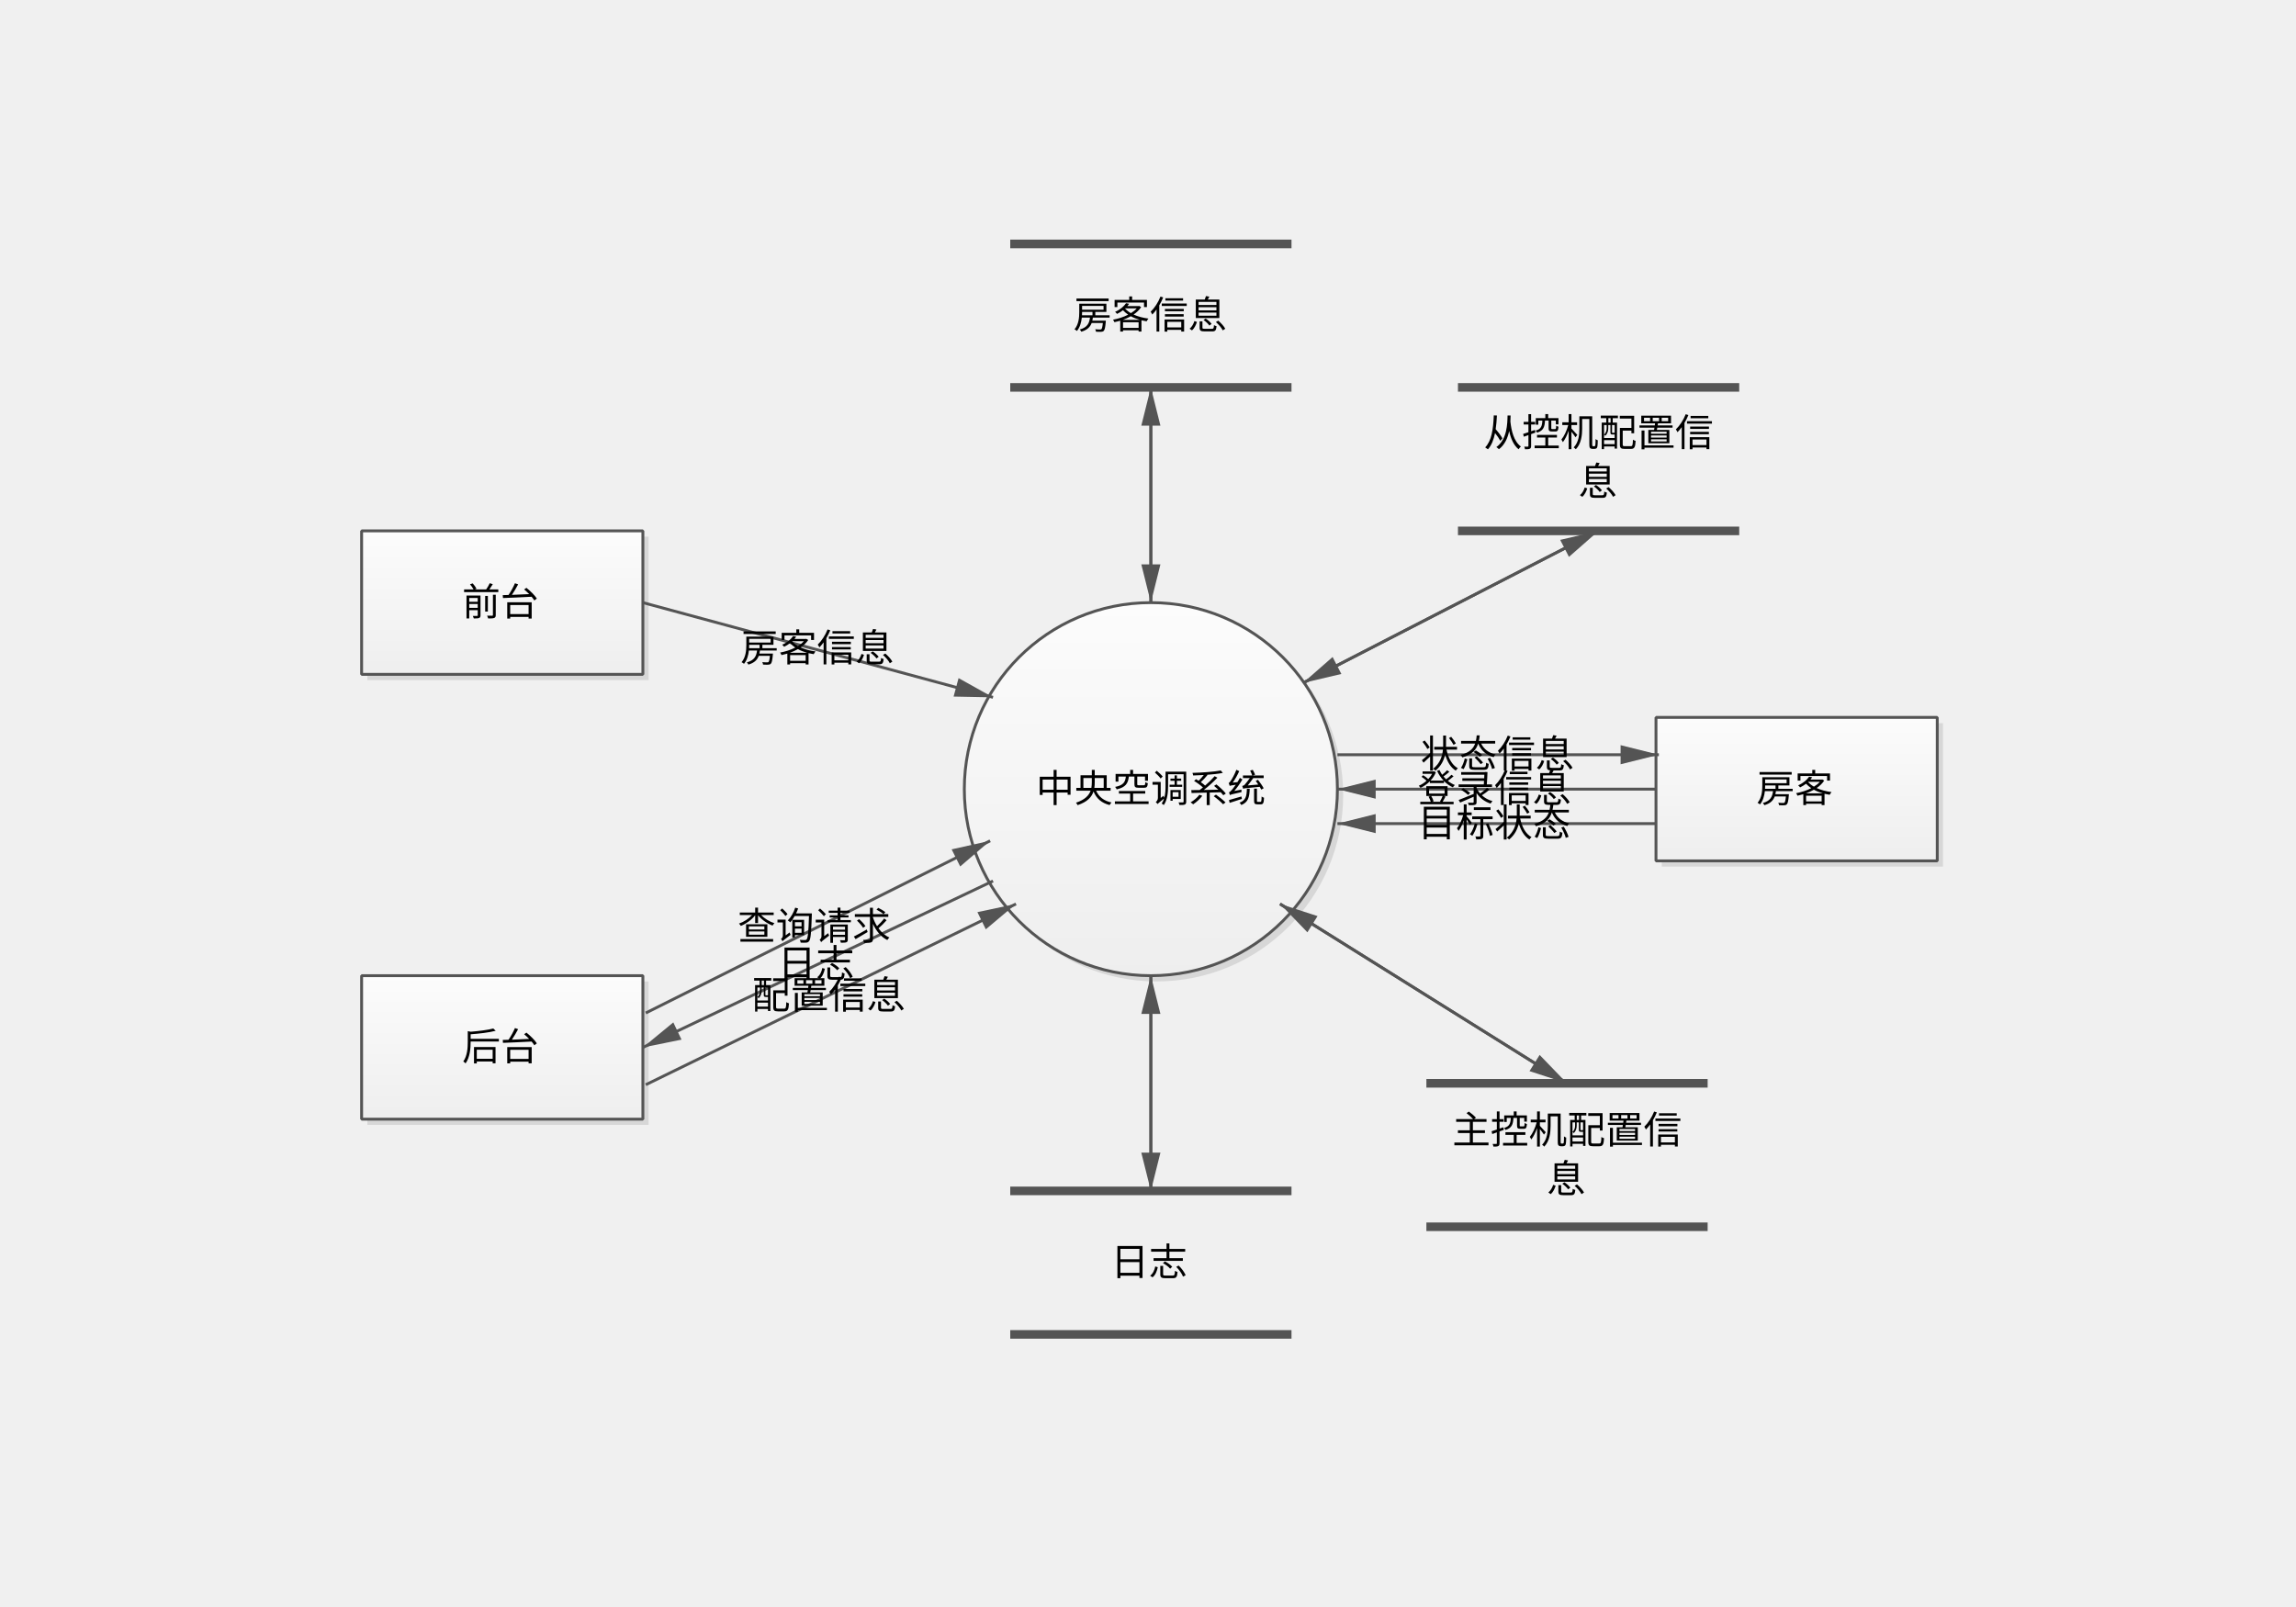
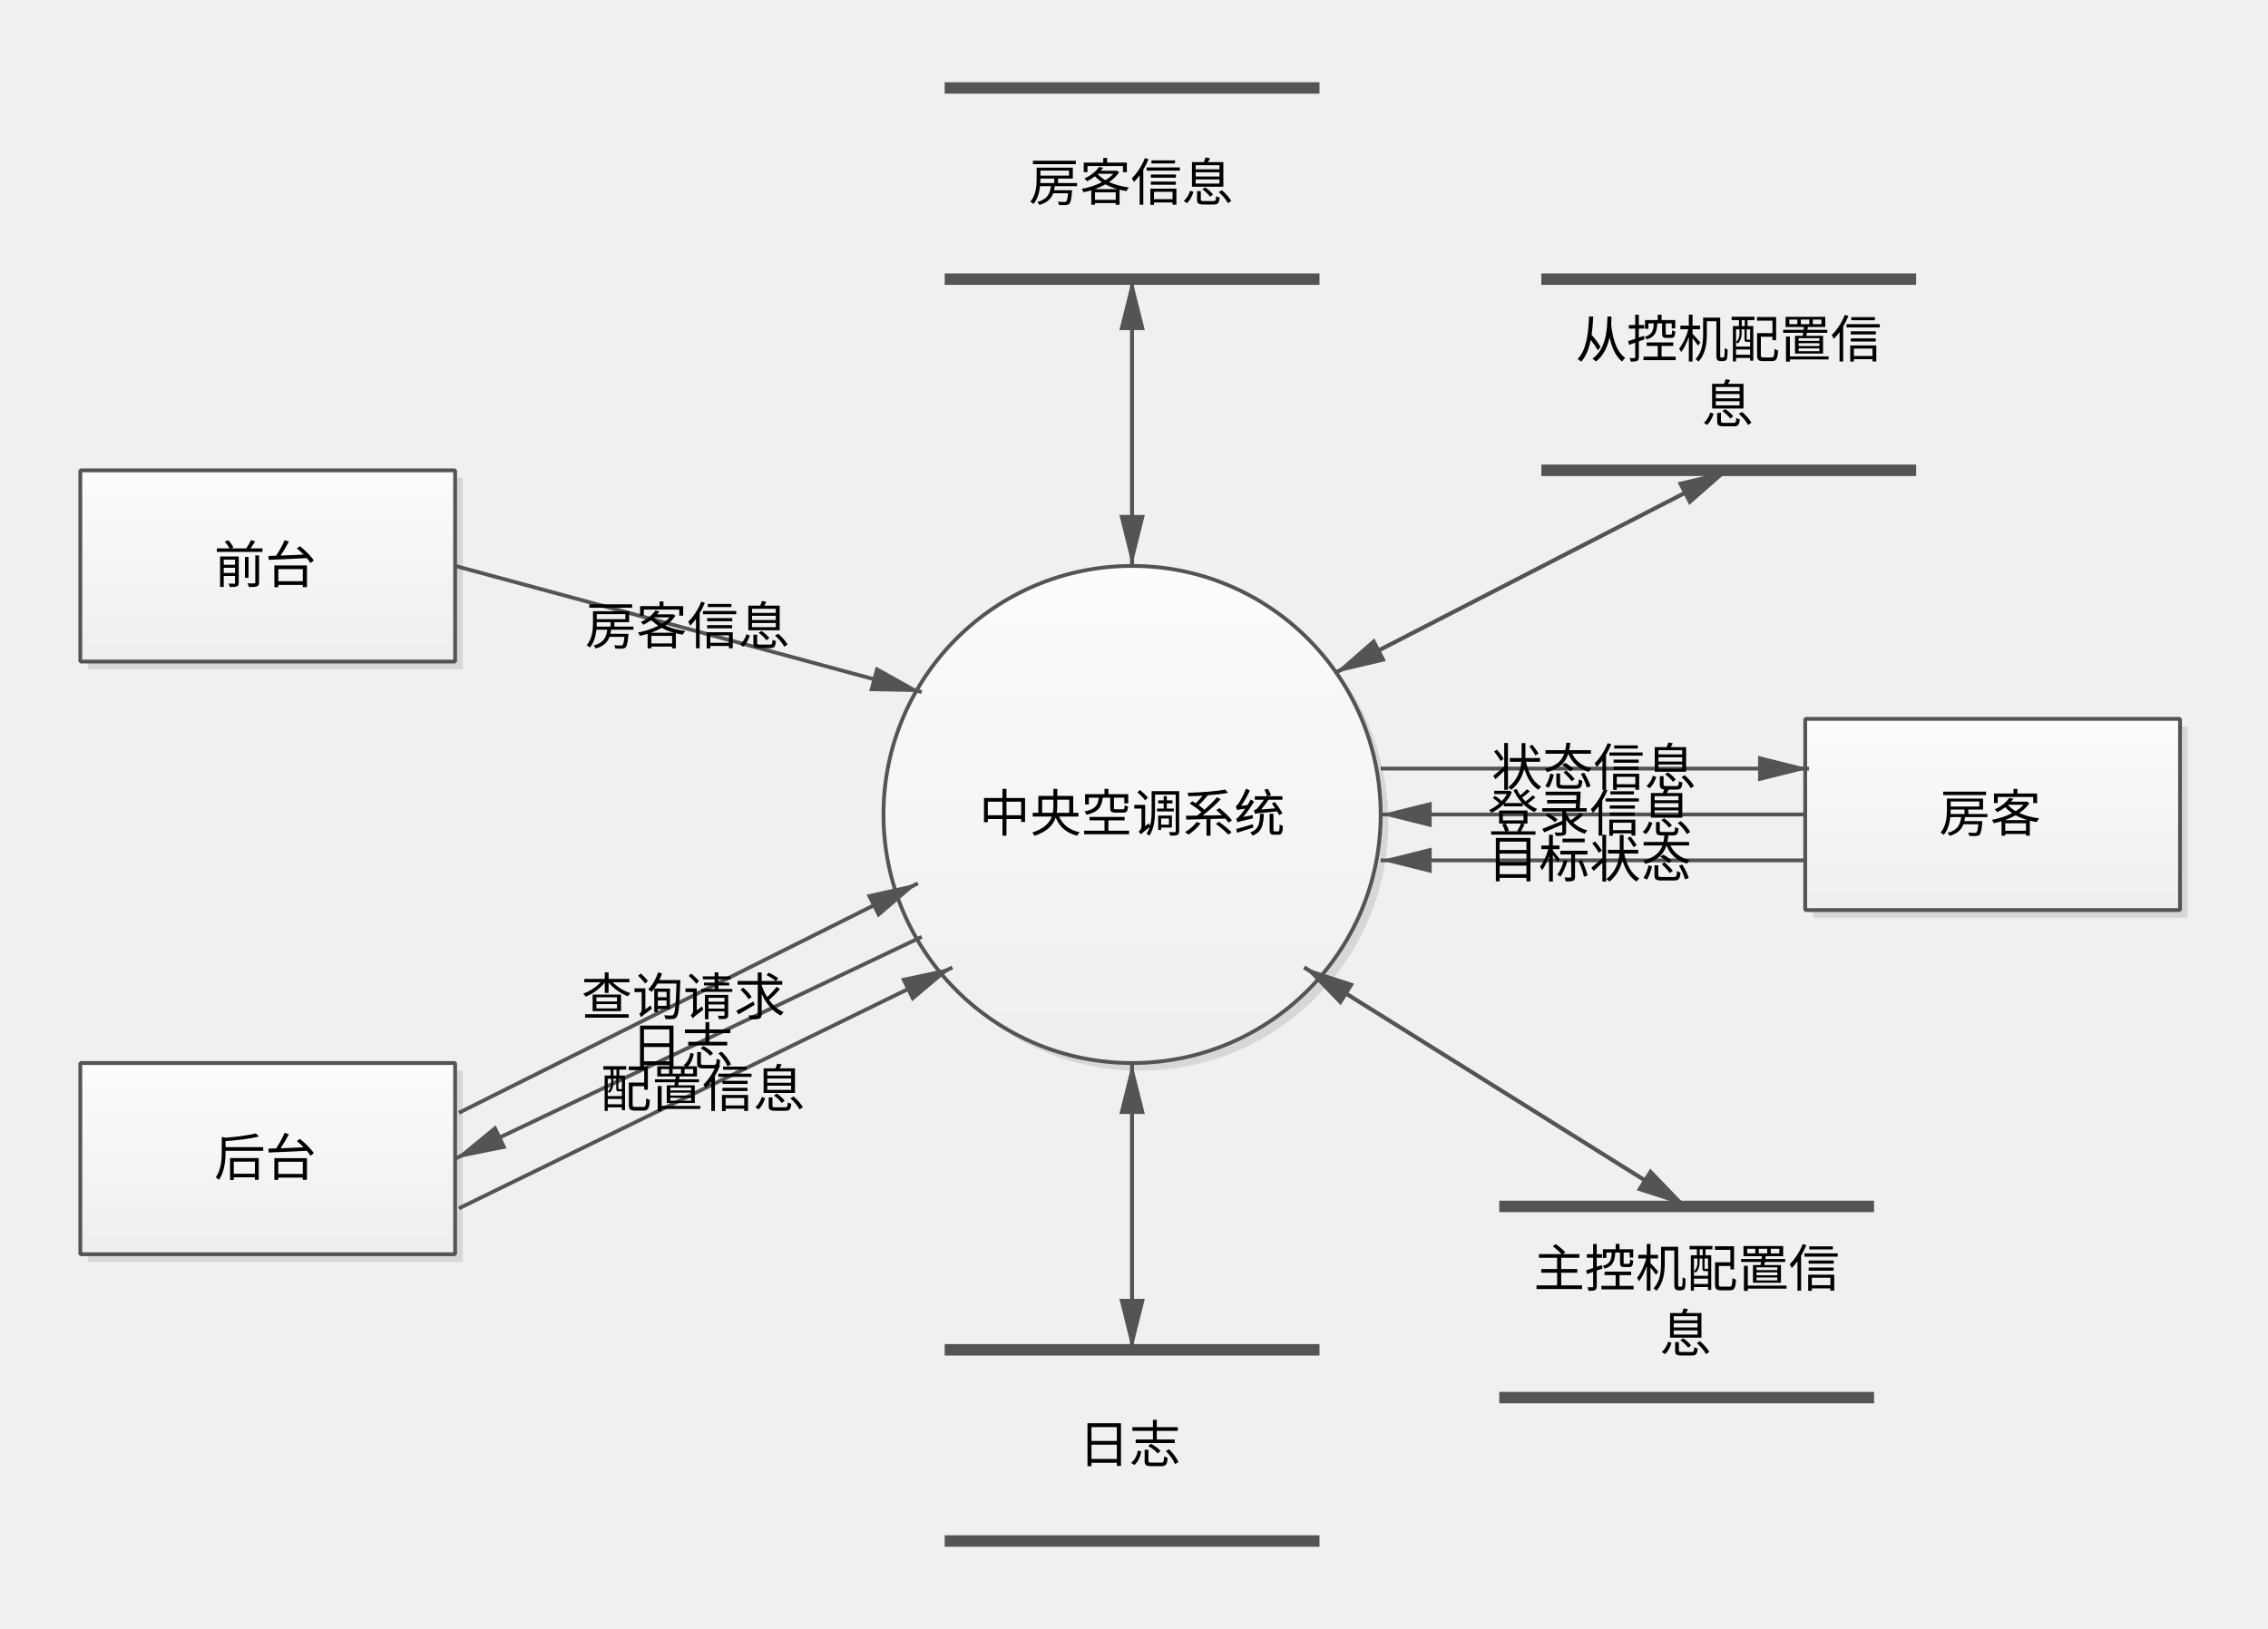
- <svg xmlns="http://www.w3.org/2000/svg" xmlns:ns1="http://www.edrawsoft.com/schema/svg" version="1.1" ns1:version="version 5" viewBox="0 0 800 560">
+ <svg xmlns="http://www.w3.org/2000/svg" xmlns:ns1="http://www.edrawsoft.com/schema/svg" version="1.1" ns1:version="version 5" viewBox="0 0 593 426">
  <style type="text/css">
        
            .st1 {fill:url(#grad1);stroke:#545454; stroke-width:1; stroke-linejoin:bevel; }
            .st2 {fill:url(#grad2);stroke:#545454; stroke-width:1; stroke-linejoin:bevel; }
            .st3 {fill:#FFFFFF;}
            .st4 {fill:none;stroke:#545454; stroke-width:3; stroke-linejoin:bevel; }
            .st5 {fill:#FFFFFF;stroke:#545454; stroke-width:3; stroke-linejoin:bevel; }
            .st6 {fill:none;stroke:#545454; stroke-width:1; stroke-linejoin:bevel; marker-end:url(#mk1); }
            .st7 {fill:#FFFFFF;stroke:#545454; stroke-width:1; stroke-linejoin:bevel; marker-end:url(#mk1); }
        

    </style>
  <defs id="Gradients">
    <linearGradient id="grad1" gradientUnits="userSpaceOnUse" x1="0.00" y1="0.00" x2="0.00" y2="131.00">
      <stop offset="0.00" stop-color="#FCFCFC" stop-opacity="1.00" />
      <stop offset="0.50" stop-color="#F5F5F5" stop-opacity="1.00" />
      <stop offset="1.00" stop-color="#EEEEEE" stop-opacity="1.00" />
    </linearGradient>
    <linearGradient id="grad2" gradientUnits="userSpaceOnUse" x1="0.00" y1="0.00" x2="0.00" y2="51.00">
      <stop offset="0.00" stop-color="#FCFCFC" stop-opacity="1.00" />
      <stop offset="0.50" stop-color="#F5F5F5" stop-opacity="1.00" />
      <stop offset="1.00" stop-color="#EEEEEE" stop-opacity="1.00" />
    </linearGradient>
  </defs>
  <defs id="Markers">
    <marker id="mk1" orient="auto" overflow="visible">
      <path d="M-0.00,-0.00 L-13.33,3.33 L-13.33,-3.33 z " style="fill:#545454; stroke:none;" />
    </marker>
  </defs>
  <defs id="Filters" />
  <g>
-     <g ns1:type="shadow" transform="translate(403,342) translate(-401,-340) translate(336.00,210.00)">
+     <g ns1:type="shadow" transform="translate(298,280) translate(-296,-278) translate(231.00,148.00)">
      <path d="M0.00,65.00 A65.00 65.00 0.00 1 1 130.00,65.00 A65.00 65.00 0.00 1 1 0.00,65.00 z" style="fill:#BEBEBE; fill-opacity:0.502; stroke:none;" />
    </g>
-     <g id="103" transform="translate(336.00,210.00)">
+     <g id="103" transform="translate(231.00,148.00)">
      <path d="M0.00,65.00 A65.00 65.00 0.00 1 1 130.00,65.00 A65.00 65.00 0.00 1 1 0.00,65.00 z" class="st1" />
      <text>
        <tspan x="25.00" y="69.50" style="font-family:宋体;fill:#000000;font-size:10pt;">中央空调系统</tspan>
      </text>
    </g>
-     <g ns1:type="shadow" transform="translate(177,392) translate(-175,-390) translate(126.00,340.00)">
+     <g ns1:type="shadow" transform="translate(72,330) translate(-70,-328) translate(21.00,278.00)">
      <path d="M98.00,50.00 L98.00,0.00 L0.00,0.00 L0.00,50.00 L98.00,50.00 z" style="fill:#BEBEBE; fill-opacity:0.502; stroke:none;" />
    </g>
-     <g id="105" transform="translate(126.00,340.00)">
+     <g id="105" transform="translate(21.00,278.00)">
      <path d="M98.00,50.00 L98.00,0.00 L0.00,0.00 L0.00,50.00 L98.00,50.00 z" class="st2" />
      <text>
        <tspan x="35.00" y="29.50" style="font-family:宋体;fill:#000000;font-size:10pt;">后台</tspan>
      </text>
    </g>
-     <g ns1:type="shadow" transform="translate(177,237) translate(-175,-235) translate(126.00,185.00)">
+     <g ns1:type="shadow" transform="translate(72,175) translate(-70,-173) translate(21.00,123.00)">
      <path d="M98.00,50.00 L98.00,0.00 L0.00,0.00 L0.00,50.00 L98.00,50.00 z" style="fill:#BEBEBE; fill-opacity:0.502; stroke:none;" />
    </g>
-     <g id="106" transform="translate(126.00,185.00)">
+     <g id="106" transform="translate(21.00,123.00)">
      <path d="M98.00,50.00 L98.00,0.00 L0.00,0.00 L0.00,50.00 L98.00,50.00 z" class="st2" />
      <text>
        <tspan x="35.00" y="29.50" style="font-family:宋体;fill:#000000;font-size:10pt;">前台</tspan>
      </text>
    </g>
-     <g ns1:type="shadow" transform="translate(628,302) translate(-626,-300) translate(577.00,250.00)">
+     <g ns1:type="shadow" transform="translate(523,240) translate(-521,-238) translate(472.00,188.00)">
      <path d="M98.00,50.00 L98.00,0.00 L0.00,0.00 L0.00,50.00 L98.00,50.00 z" style="fill:#BEBEBE; fill-opacity:0.502; stroke:none;" />
    </g>
-     <g id="107" transform="translate(577.00,250.00)">
+     <g id="107" transform="translate(472.00,188.00)">
      <path d="M98.00,50.00 L98.00,0.00 L0.00,0.00 L0.00,50.00 L98.00,50.00 z" class="st2" />
      <text>
        <tspan x="35.00" y="29.50" style="font-family:宋体;fill:#000000;font-size:10pt;">房客</tspan>
      </text>
    </g>
-     <g id="108" transform="translate(352.00,415.00)">
+     <g id="108" transform="translate(247.00,353.00)">
      <path d="M98.00,0.00 L0.00,0.00 " class="st4" />
      <path d="M0.00,50.00 L98.00,50.00 " class="st4" />
      <text>
        <tspan x="35.00" y="29.50" style="font-family:宋体;fill:#000000;font-size:10pt;">日志</tspan>
      </text>
    </g>
-     <g id="109" transform="translate(352.00,85.00)">
+     <g id="109" transform="translate(247.00,23.00)">
      <path d="M98.00,0.00 L0.00,0.00 " class="st4" />
      <path d="M0.00,50.00 L98.00,50.00 " class="st4" />
      <text>
        <tspan x="22.00" y="29.50" style="font-family:宋体;fill:#000000;font-size:10pt;">房客信息</tspan>
      </text>
    </g>
-     <g id="110" transform="translate(221.81,226.50) rotate(15.14,63.19,0.00)">
+     <g id="110" transform="translate(116.81,164.50) rotate(15.14,63.19,0.00)">
      <path d="M-0.00,-0.00 L126.38,-0.00 " class="st6" />
      <text transform="translate(34.69,-8.50) rotate(-15.14,28.50,8.50)">
        <tspan x="1.50" y="12.50" style="font-family:宋体;fill:#000000;font-size:10pt;">房客信息</tspan>
      </text>
    </g>
-     <g id="111" transform="translate(217.46,336.00) rotate(154.57,67.54,0.00)">
+     <g id="111" transform="translate(112.46,274.00) rotate(154.57,67.54,0.00)">
      <path d="M-0.00,-0.00 L135.09,-0.00 " class="st6" />
      <text transform="translate(52.04,-8.50) rotate(-154.57,15.50,8.50)">
-         <tspan x="1.50" y="13.00" style="font-family:宋体;fill:#000000;font-size:10pt;">日志</tspan>
+         <tspan x="0.50" y="13.00" style="font-family:宋体;fill:#000000;font-size:10pt;">日志</tspan>
      </text>
    </g>
-     <g id="112" transform="translate(217.92,323.00) rotate(-26.57,67.08,0.00)">
+     <g id="112" transform="translate(112.92,261.00) rotate(-26.57,67.08,0.00)">
      <path d="M-0.00,-0.00 L134.16,-0.00 " class="st6" />
      <text transform="translate(38.58,-8.50) rotate(26.57,28.50,8.50)">
        <tspan x="0.50" y="13.00" style="font-family:宋体;fill:#000000;font-size:10pt;">查询请求</tspan>
      </text>
    </g>
-     <g id="113" transform="translate(217.72,346.50) rotate(-26.03,71.78,0.00)">
+     <g id="113" transform="translate(112.72,284.50) rotate(-26.03,71.78,0.00)">
      <path d="M-0.00,-0.00 L143.56,-0.00 " class="st6" />
      <text transform="translate(43.28,-8.50) rotate(26.03,28.50,8.50)">
        <tspan x="1.00" y="13.50" style="font-family:宋体;fill:#000000;font-size:10pt;">配置信息</tspan>
      </text>
    </g>
-     <g id="114" transform="translate(466.00,275.00) rotate(180.00,55.50,0.00)">
+     <g id="114" transform="translate(361.00,213.00) rotate(180.00,55.50,0.00)">
      <path d="M-0.00,-0.00 L111.00,-0.00 " class="st6" />
      <text transform="translate(27.00,-8.50) rotate(-180.00,28.50,8.50)">
        <tspan x="1.00" y="13.00" style="font-family:宋体;fill:#000000;font-size:10pt;">登录信息</tspan>
      </text>
    </g>
-     <g id="115" transform="translate(466.00,287.00) rotate(180.00,55.50,0.00)">
+     <g id="115" transform="translate(361.00,225.00) rotate(180.00,55.50,0.00)">
      <path d="M-0.00,-0.00 L111.00,-0.00 " class="st6" />
      <text transform="translate(27.00,-8.50) rotate(-180.00,28.50,8.50)">
        <tspan x="1.00" y="13.00" style="font-family:宋体;fill:#000000;font-size:10pt;">目标状态</tspan>
      </text>
    </g>
-     <g id="116" transform="translate(466.00,263.00)">
+     <g id="116" transform="translate(361.00,201.00)">
      <path d="M-0.00,-0.00 L112.00,-0.00 " class="st6" />
      <text transform="translate(27.50,-8.50)">
        <tspan x="1.50" y="13.00" style="font-family:宋体;fill:#000000;font-size:10pt;">状态信息</tspan>
      </text>
    </g>
-     <g id="117" transform="translate(363.50,377.50) rotate(90.00,37.50,0.00)">
+     <g id="117" transform="translate(258.50,315.50) rotate(90.00,37.50,0.00)">
      <path d="M-0.00,-0.00 L75.00,-0.00 " class="st6" />
    </g>
-     <g id="118" transform="translate(363.50,172.50) rotate(90.00,37.50,0.00)">
+     <g id="118" transform="translate(258.50,110.50) rotate(90.00,37.50,0.00)">
      <path d="M-0.00,-0.00 L75.00,-0.00 " class="st6" />
    </g>
-     <g id="119" transform="translate(363.50,172.50) rotate(-90.00,37.50,0.00)">
+     <g id="119" transform="translate(258.50,110.50) rotate(-90.00,37.50,0.00)">
      <path d="M-0.00,-0.00 L75.00,-0.00 " class="st6" />
    </g>
-     <g id="120" transform="translate(363.50,377.50) rotate(-90.00,37.50,0.00)">
+     <g id="120" transform="translate(258.50,315.50) rotate(-90.00,37.50,0.00)">
      <path d="M-0.00,-0.00 L75.00,-0.00 " class="st6" />
    </g>
-     <g id="121" transform="translate(497.00,377.50)">
+     <g id="121" transform="translate(392.00,315.50)">
      <path d="M98.00,0.00 L0.00,0.00 " class="st4" />
      <path d="M0.00,50.00 L98.00,50.00 " class="st4" />
      <text>
        <tspan x="9.00" y="21.00" style="font-family:宋体;fill:#000000;font-size:10pt;">主控机配置信</tspan>
        <tspan x="42.00" y="38.00" style="font-family:宋体;fill:#000000;font-size:10pt;">息</tspan>
      </text>
    </g>
-     <g id="122" transform="translate(437.04,346.25) rotate(32.01,58.96,0.00)">
+     <g id="122" transform="translate(332.04,284.25) rotate(32.01,58.96,0.00)">
      <path d="M-0.00,-0.00 L117.92,-0.00 " class="st6" />
    </g>
-     <g id="123" transform="translate(437.04,346.25) rotate(-147.99,58.96,0.00)">
+     <g id="123" transform="translate(332.04,284.25) rotate(-147.99,58.96,0.00)">
      <path d="M-0.00,-0.00 L117.92,-0.00 " class="st6" />
    </g>
-     <g id="124" transform="translate(508.00,135.00)">
+     <g id="124" transform="translate(403.00,73.00)">
      <path d="M98.00,0.00 L0.00,0.00 " class="st4" />
      <path d="M0.00,50.00 L98.00,50.00 " class="st4" />
      <text>
        <tspan x="9.00" y="20.50" style="font-family:宋体;fill:#000000;font-size:10pt;">从控机配置信</tspan>
        <tspan x="42.00" y="37.50" style="font-family:宋体;fill:#000000;font-size:10pt;">息</tspan>
      </text>
    </g>
-     <g id="125" transform="translate(447.58,211.50) rotate(-27.23,57.92,0.00)">
+     <g id="125" transform="translate(342.58,149.50) rotate(-27.23,57.92,0.00)">
      <path d="M-0.00,-0.00 L115.84,-0.00 " class="st6" />
    </g>
-     <g id="126" transform="translate(447.58,211.50) rotate(152.77,57.92,0.00)">
+     <g id="126" transform="translate(342.58,149.50) rotate(152.77,57.92,0.00)">
      <path d="M-0.00,-0.00 L115.84,-0.00 " class="st6" />
    </g>
  </g>
</svg>
